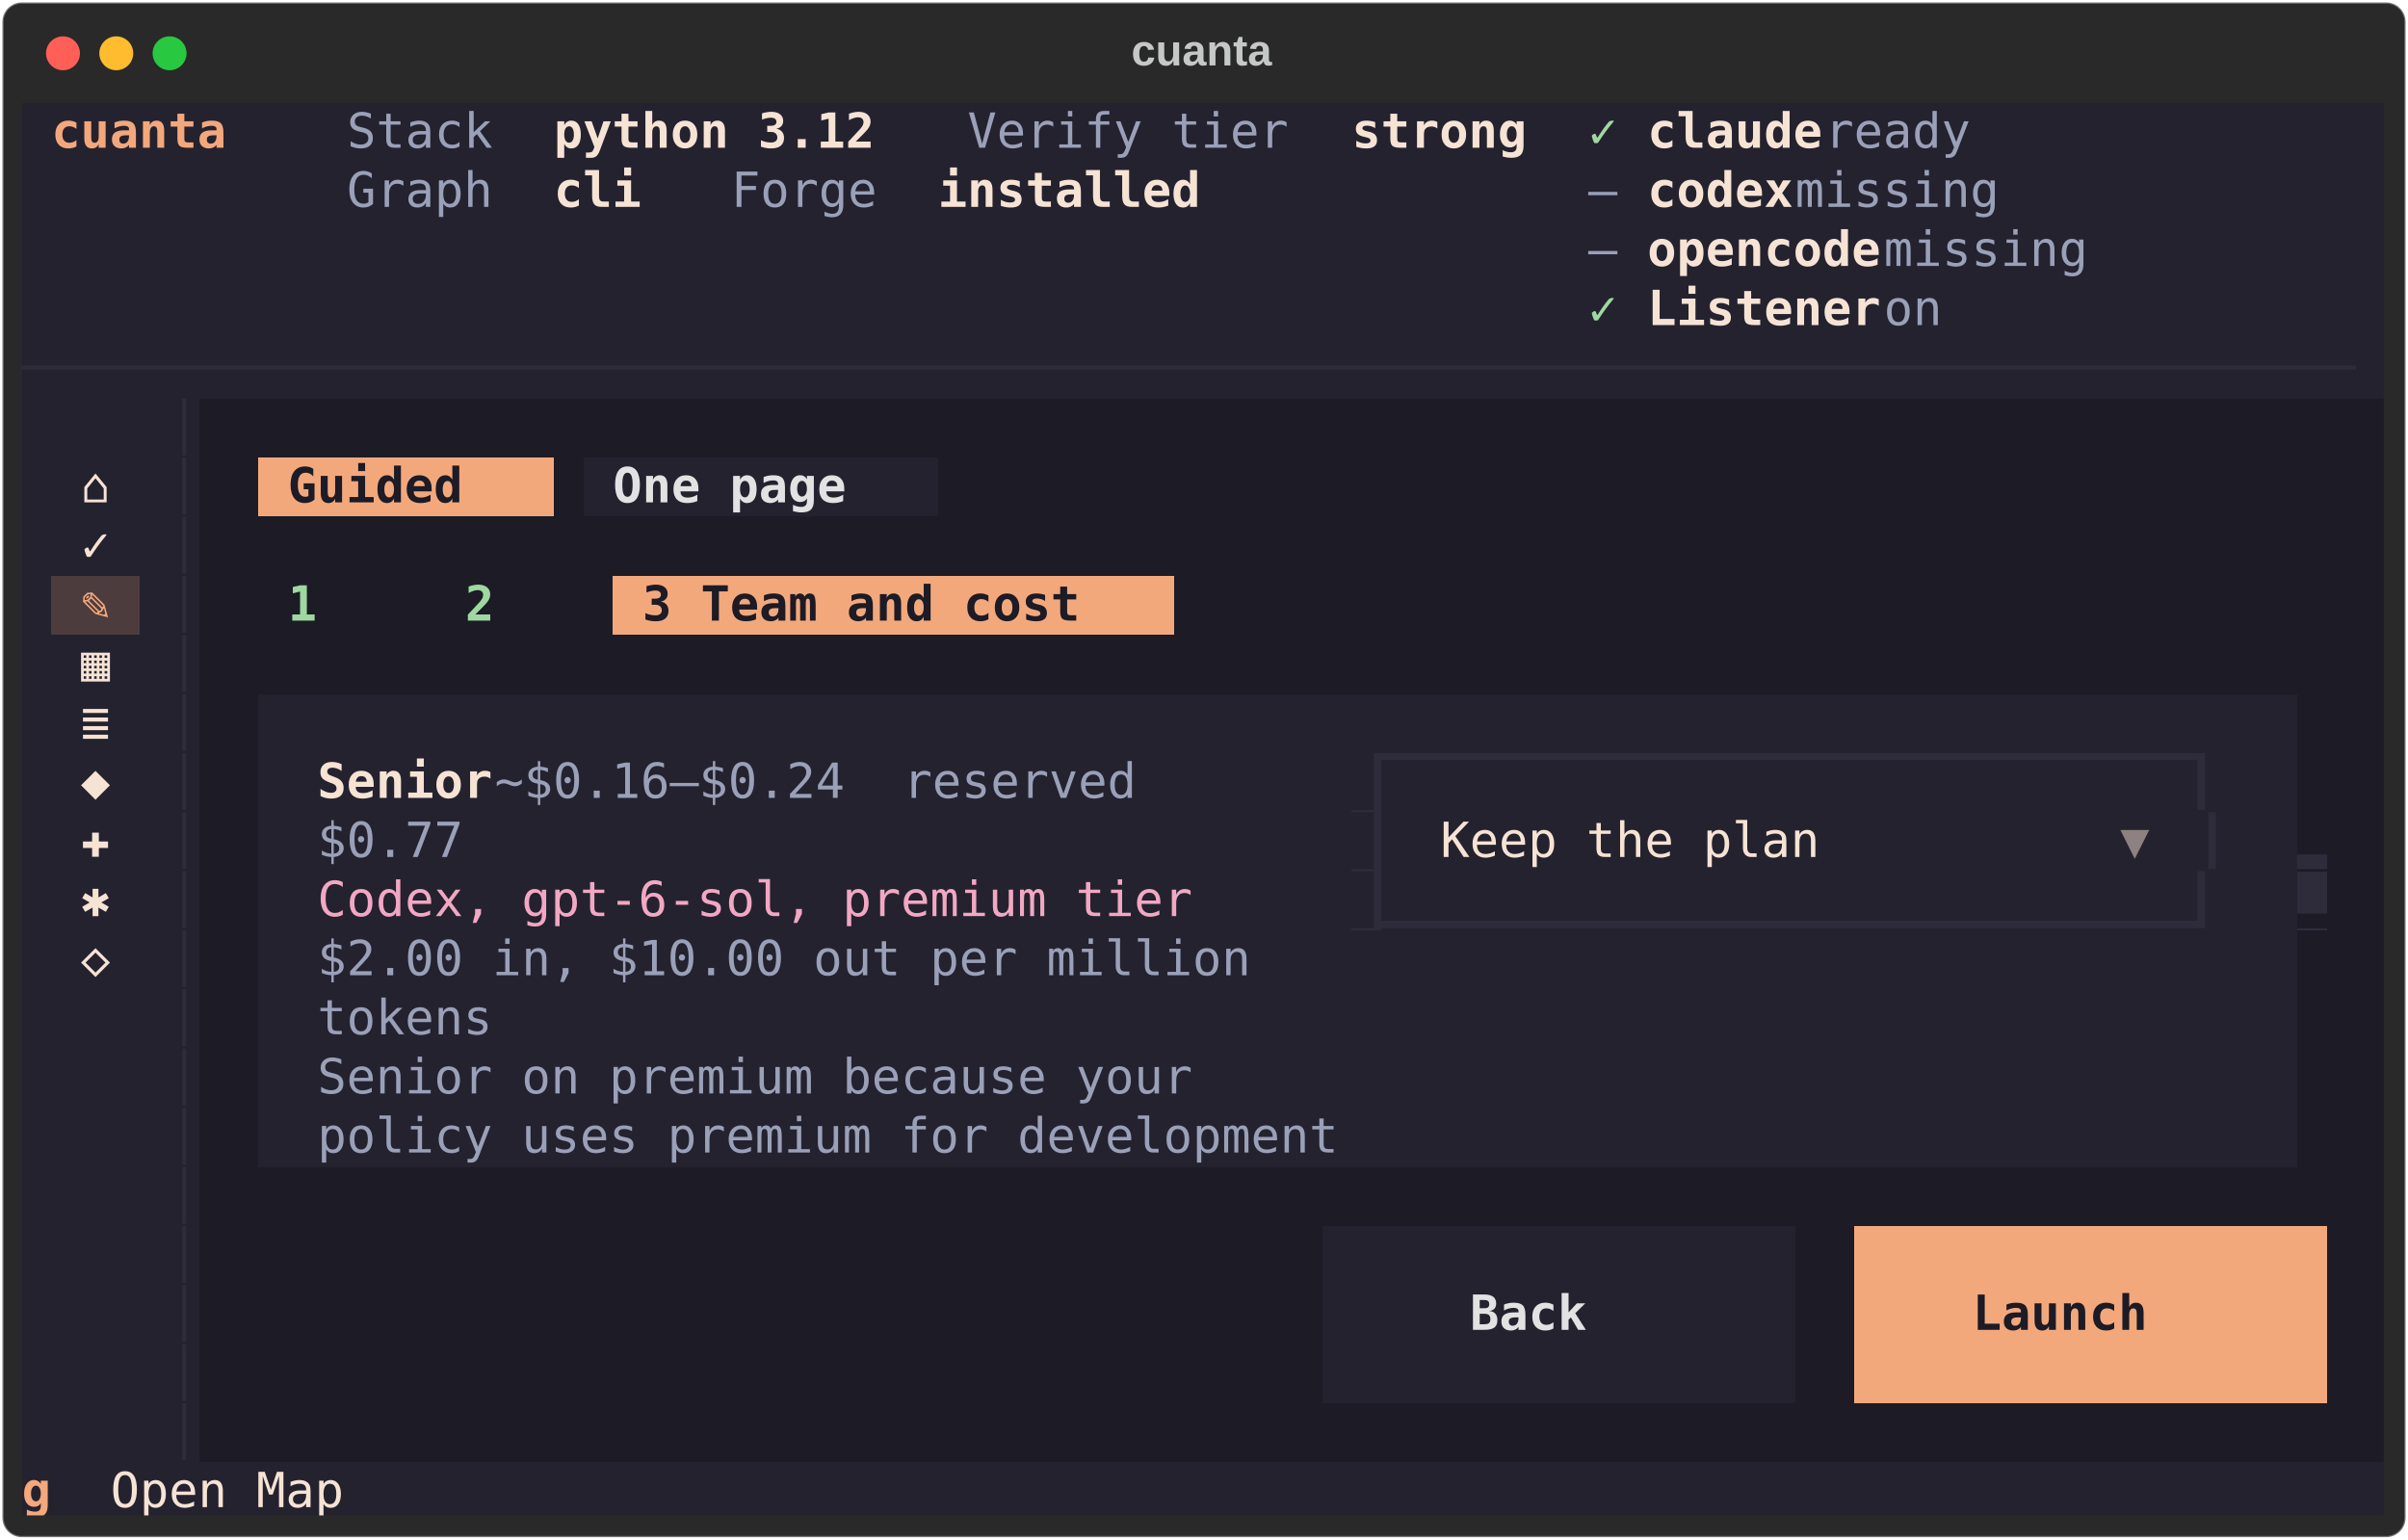
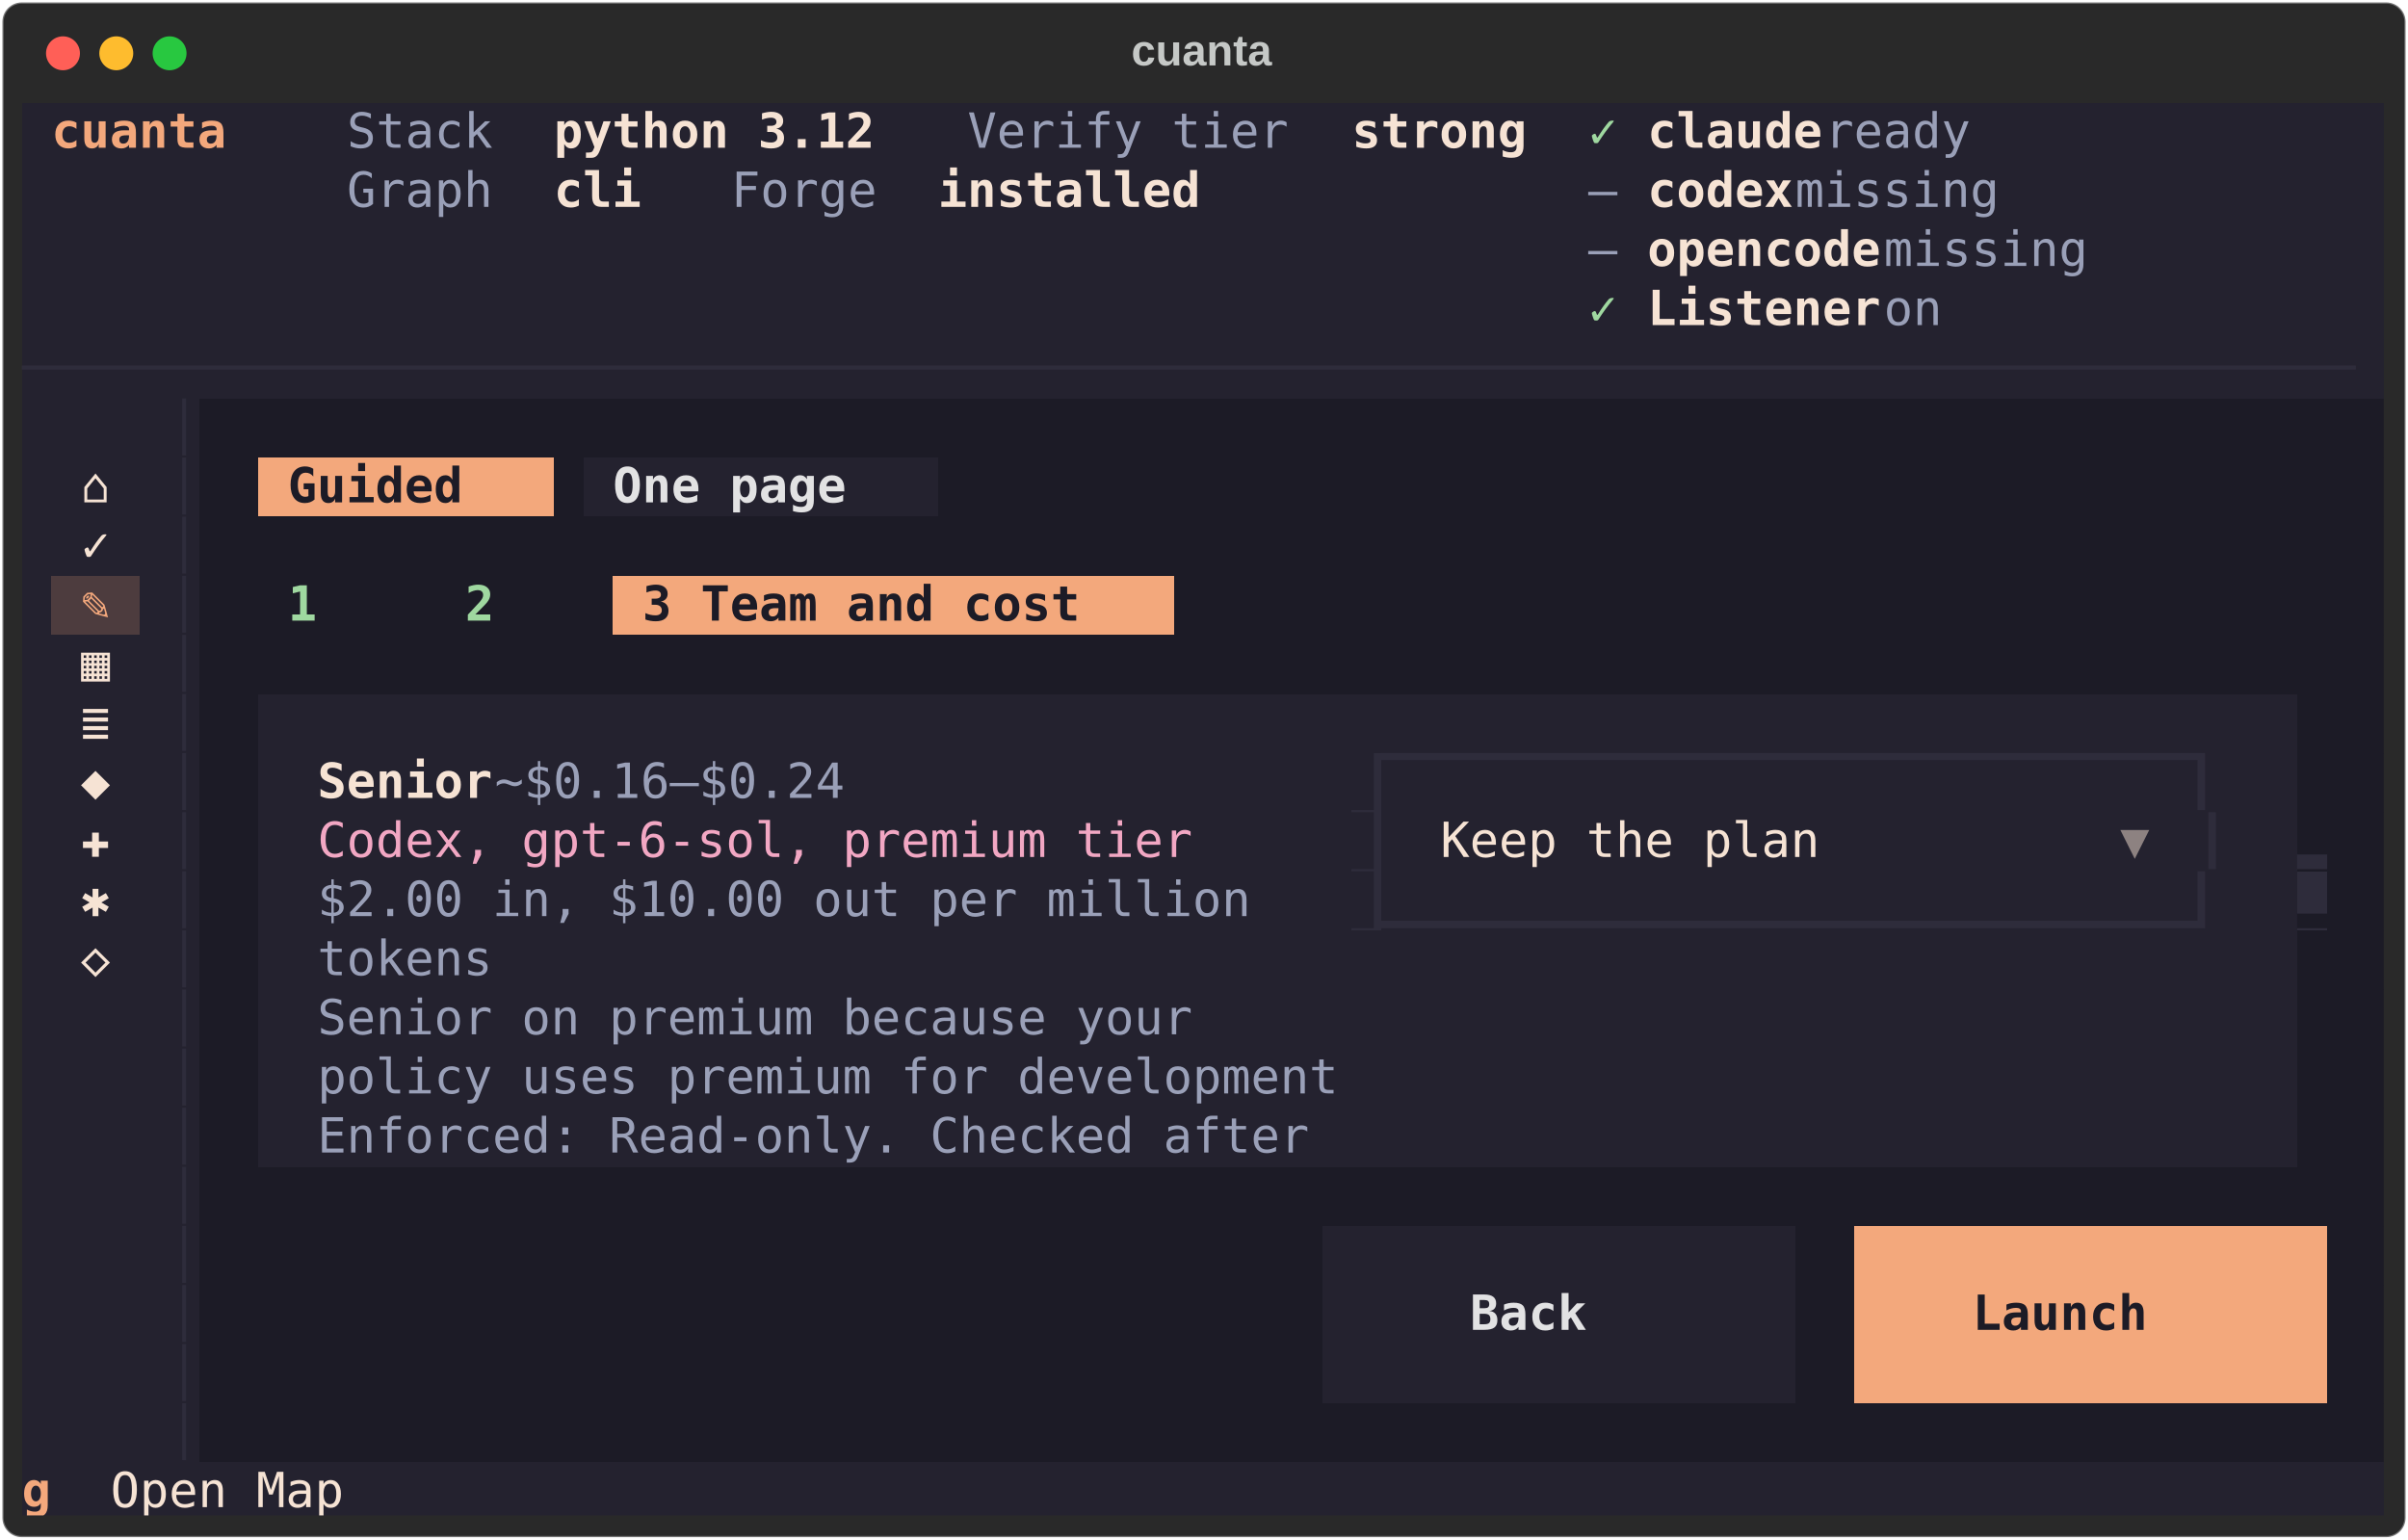
<svg xmlns="http://www.w3.org/2000/svg" class="rich-terminal" viewBox="0 0 994 635.6">
  <style>

    @font-face {
        font-family: "Fira Code";
        src: local("FiraCode-Regular"),
                url("https://cdnjs.cloudflare.com/ajax/libs/firacode/6.2.0/woff2/FiraCode-Regular.woff2") format("woff2"),
                url("https://cdnjs.cloudflare.com/ajax/libs/firacode/6.2.0/woff/FiraCode-Regular.woff") format("woff");
        font-style: normal;
        font-weight: 400;
    }
    @font-face {
        font-family: "Fira Code";
        src: local("FiraCode-Bold"),
                url("https://cdnjs.cloudflare.com/ajax/libs/firacode/6.2.0/woff2/FiraCode-Bold.woff2") format("woff2"),
                url("https://cdnjs.cloudflare.com/ajax/libs/firacode/6.2.0/woff/FiraCode-Bold.woff") format("woff");
        font-style: bold;
        font-weight: 700;
    }

    .terminal-matrix {
        font-family: Fira Code, monospace;
        font-size: 20px;
        line-height: 24.4px;
        font-variant-east-asian: full-width;
    }

    .terminal-title {
        font-size: 18px;
        font-weight: bold;
        font-family: arial;
    }

    .terminal-r1 { fill: #c5c8c6 }
.terminal-r2 { fill: #f3a87c;font-weight: bold }
.terminal-r3 { fill: #9aa0b8 }
.terminal-r4 { fill: #f6e3d4;font-weight: bold }
.terminal-r5 { fill: #f6e3d4 }
.terminal-r6 { fill: #9fd8a0 }
.terminal-r7 { fill: #2e2c3b }
.terminal-r8 { fill: #1c1b26;font-weight: bold }
.terminal-r9 { fill: #e2e2e3;font-weight: bold }
.terminal-r10 { fill: #9fd8a0;font-weight: bold }
.terminal-r11 { fill: #24222f }
- .terminal-r12 { fill: #8d8281 }
- .terminal-r13 { fill: #f2a7c3 }
+ .terminal-r12 { fill: #f2a7c3 }
+ .terminal-r13 { fill: #8d8281 }
.terminal-r14 { fill: #1c1b26 }
.terminal-r15 { fill: #ee8a94 }
.terminal-r16 { fill: #f4a87c;font-weight: bold }
    </style>
  <defs>
    <clipPath id="terminal-clip-terminal">
      <rect x="0" y="0" width="975.0" height="584.6" />
    </clipPath>
    <clipPath id="terminal-line-0">
      <rect x="0" y="1.5" width="976" height="24.65" />
    </clipPath>
    <clipPath id="terminal-line-1">
      <rect x="0" y="25.9" width="976" height="24.65" />
    </clipPath>
    <clipPath id="terminal-line-2">
      <rect x="0" y="50.3" width="976" height="24.65" />
    </clipPath>
    <clipPath id="terminal-line-3">
      <rect x="0" y="74.7" width="976" height="24.65" />
    </clipPath>
    <clipPath id="terminal-line-4">
      <rect x="0" y="99.1" width="976" height="24.65" />
    </clipPath>
    <clipPath id="terminal-line-5">
      <rect x="0" y="123.5" width="976" height="24.65" />
    </clipPath>
    <clipPath id="terminal-line-6">
      <rect x="0" y="147.9" width="976" height="24.65" />
    </clipPath>
    <clipPath id="terminal-line-7">
      <rect x="0" y="172.3" width="976" height="24.65" />
    </clipPath>
    <clipPath id="terminal-line-8">
      <rect x="0" y="196.7" width="976" height="24.65" />
    </clipPath>
    <clipPath id="terminal-line-9">
      <rect x="0" y="221.1" width="976" height="24.65" />
    </clipPath>
    <clipPath id="terminal-line-10">
      <rect x="0" y="245.5" width="976" height="24.65" />
    </clipPath>
    <clipPath id="terminal-line-11">
      <rect x="0" y="269.9" width="976" height="24.65" />
    </clipPath>
    <clipPath id="terminal-line-12">
      <rect x="0" y="294.3" width="976" height="24.65" />
    </clipPath>
    <clipPath id="terminal-line-13">
      <rect x="0" y="318.7" width="976" height="24.65" />
    </clipPath>
    <clipPath id="terminal-line-14">
      <rect x="0" y="343.1" width="976" height="24.65" />
    </clipPath>
    <clipPath id="terminal-line-15">
      <rect x="0" y="367.5" width="976" height="24.65" />
    </clipPath>
    <clipPath id="terminal-line-16">
      <rect x="0" y="391.9" width="976" height="24.65" />
    </clipPath>
    <clipPath id="terminal-line-17">
      <rect x="0" y="416.3" width="976" height="24.65" />
    </clipPath>
    <clipPath id="terminal-line-18">
      <rect x="0" y="440.7" width="976" height="24.65" />
    </clipPath>
    <clipPath id="terminal-line-19">
      <rect x="0" y="465.1" width="976" height="24.65" />
    </clipPath>
    <clipPath id="terminal-line-20">
      <rect x="0" y="489.5" width="976" height="24.65" />
    </clipPath>
    <clipPath id="terminal-line-21">
      <rect x="0" y="513.9" width="976" height="24.65" />
    </clipPath>
    <clipPath id="terminal-line-22">
      <rect x="0" y="538.3" width="976" height="24.65" />
    </clipPath>
  </defs>
  <rect fill="#292929" stroke="rgba(255,255,255,0.35)" stroke-width="1" x="1" y="1" width="992" height="633.6" rx="8" />
  <text class="terminal-title" fill="#c5c8c6" text-anchor="middle" x="496" y="27">cuanta</text>
  <g transform="translate(26,22)">
    <circle cx="0" cy="0" r="7" fill="#ff5f57" />
    <circle cx="22" cy="0" r="7" fill="#febc2e" />
    <circle cx="44" cy="0" r="7" fill="#28c840" />
  </g>
  <g transform="translate(9, 41)" clip-path="url(#terminal-clip-terminal)">
    <rect fill="#24222f" x="0" y="1.5" width="12.2" height="24.65" shape-rendering="crispEdges" />
    <rect fill="#24222f" x="12.2" y="1.5" width="73.2" height="24.65" shape-rendering="crispEdges" />
    <rect fill="#24222f" x="85.4" y="1.5" width="48.8" height="24.65" shape-rendering="crispEdges" />
    <rect fill="#24222f" x="134.2" y="1.5" width="85.4" height="24.65" shape-rendering="crispEdges" />
    <rect fill="#24222f" x="219.6" y="1.5" width="146.4" height="24.65" shape-rendering="crispEdges" />
    <rect fill="#24222f" x="366" y="1.5" width="24.4" height="24.65" shape-rendering="crispEdges" />
    <rect fill="#24222f" x="390.4" y="1.5" width="158.6" height="24.65" shape-rendering="crispEdges" />
    <rect fill="#24222f" x="549" y="1.5" width="85.4" height="24.65" shape-rendering="crispEdges" />
    <rect fill="#24222f" x="634.4" y="1.5" width="12.2" height="24.65" shape-rendering="crispEdges" />
    <rect fill="#24222f" x="646.6" y="1.5" width="24.4" height="24.65" shape-rendering="crispEdges" />
    <rect fill="#24222f" x="671" y="1.5" width="73.2" height="24.65" shape-rendering="crispEdges" />
    <rect fill="#24222f" x="744.2" y="1.5" width="85.4" height="24.65" shape-rendering="crispEdges" />
    <rect fill="#24222f" x="829.6" y="1.5" width="146.4" height="24.65" shape-rendering="crispEdges" />
    <rect fill="#24222f" x="0" y="25.9" width="134.2" height="24.65" shape-rendering="crispEdges" />
    <rect fill="#24222f" x="134.2" y="25.9" width="85.4" height="24.65" shape-rendering="crispEdges" />
    <rect fill="#24222f" x="219.6" y="25.9" width="48.8" height="24.65" shape-rendering="crispEdges" />
    <rect fill="#24222f" x="268.4" y="25.9" width="24.4" height="24.65" shape-rendering="crispEdges" />
    <rect fill="#24222f" x="292.8" y="25.9" width="85.4" height="24.65" shape-rendering="crispEdges" />
    <rect fill="#24222f" x="378.2" y="25.9" width="122" height="24.65" shape-rendering="crispEdges" />
    <rect fill="#24222f" x="500.2" y="25.9" width="146.4" height="24.65" shape-rendering="crispEdges" />
    <rect fill="#24222f" x="646.6" y="25.9" width="24.4" height="24.65" shape-rendering="crispEdges" />
    <rect fill="#24222f" x="671" y="25.9" width="61" height="24.65" shape-rendering="crispEdges" />
    <rect fill="#24222f" x="732" y="25.9" width="109.8" height="24.65" shape-rendering="crispEdges" />
    <rect fill="#24222f" x="841.8" y="25.9" width="134.2" height="24.65" shape-rendering="crispEdges" />
    <rect fill="#24222f" x="0" y="50.3" width="134.2" height="24.65" shape-rendering="crispEdges" />
    <rect fill="#24222f" x="134.2" y="50.3" width="512.4" height="24.65" shape-rendering="crispEdges" />
    <rect fill="#24222f" x="646.6" y="50.3" width="24.4" height="24.65" shape-rendering="crispEdges" />
    <rect fill="#24222f" x="671" y="50.3" width="97.6" height="24.65" shape-rendering="crispEdges" />
    <rect fill="#24222f" x="768.6" y="50.3" width="109.8" height="24.65" shape-rendering="crispEdges" />
    <rect fill="#24222f" x="878.4" y="50.3" width="97.6" height="24.65" shape-rendering="crispEdges" />
    <rect fill="#24222f" x="0" y="74.7" width="134.2" height="24.65" shape-rendering="crispEdges" />
    <rect fill="#24222f" x="134.2" y="74.7" width="512.4" height="24.65" shape-rendering="crispEdges" />
    <rect fill="#24222f" x="646.6" y="74.7" width="24.4" height="24.65" shape-rendering="crispEdges" />
    <rect fill="#24222f" x="671" y="74.7" width="97.6" height="24.65" shape-rendering="crispEdges" />
    <rect fill="#24222f" x="768.6" y="74.7" width="48.8" height="24.65" shape-rendering="crispEdges" />
    <rect fill="#24222f" x="817.4" y="74.7" width="158.6" height="24.65" shape-rendering="crispEdges" />
    <rect fill="#24222f" x="0" y="99.1" width="976" height="24.65" shape-rendering="crispEdges" />
    <rect fill="#24222f" x="0" y="123.5" width="61" height="24.65" shape-rendering="crispEdges" />
    <rect fill="#24222f" x="61" y="123.5" width="12.2" height="24.65" shape-rendering="crispEdges" />
    <rect fill="#1c1b26" x="73.2" y="123.5" width="902.8" height="24.65" shape-rendering="crispEdges" />
    <rect fill="#24222f" x="0" y="147.9" width="24.4" height="24.65" shape-rendering="crispEdges" />
    <rect fill="#24222f" x="24.4" y="147.9" width="12.2" height="24.65" shape-rendering="crispEdges" />
    <rect fill="#24222f" x="36.6" y="147.9" width="24.4" height="24.65" shape-rendering="crispEdges" />
    <rect fill="#24222f" x="61" y="147.9" width="12.2" height="24.65" shape-rendering="crispEdges" />
    <rect fill="#1c1b26" x="73.2" y="147.9" width="24.4" height="24.65" shape-rendering="crispEdges" />
    <rect fill="#f3a87c" x="97.6" y="147.9" width="12.2" height="24.65" shape-rendering="crispEdges" />
    <rect fill="#f3a87c" x="109.8" y="147.9" width="97.6" height="24.65" shape-rendering="crispEdges" />
    <rect fill="#f3a87c" x="207.4" y="147.9" width="12.2" height="24.65" shape-rendering="crispEdges" />
    <rect fill="#1c1b26" x="219.6" y="147.9" width="12.2" height="24.65" shape-rendering="crispEdges" />
    <rect fill="#24222f" x="231.8" y="147.9" width="12.2" height="24.65" shape-rendering="crispEdges" />
    <rect fill="#24222f" x="244" y="147.9" width="122" height="24.65" shape-rendering="crispEdges" />
    <rect fill="#24222f" x="366" y="147.9" width="12.2" height="24.65" shape-rendering="crispEdges" />
    <rect fill="#1c1b26" x="378.2" y="147.9" width="597.8" height="24.65" shape-rendering="crispEdges" />
    <rect fill="#24222f" x="0" y="172.3" width="24.4" height="24.65" shape-rendering="crispEdges" />
    <rect fill="#24222f" x="24.4" y="172.3" width="12.2" height="24.65" shape-rendering="crispEdges" />
    <rect fill="#24222f" x="36.6" y="172.3" width="24.4" height="24.65" shape-rendering="crispEdges" />
    <rect fill="#24222f" x="61" y="172.3" width="12.2" height="24.65" shape-rendering="crispEdges" />
    <rect fill="#1c1b26" x="73.2" y="172.3" width="902.8" height="24.65" shape-rendering="crispEdges" />
    <rect fill="#24222f" x="0" y="196.7" width="12.2" height="24.65" shape-rendering="crispEdges" />
    <rect fill="#4d3c3e" x="12.2" y="196.7" width="12.2" height="24.65" shape-rendering="crispEdges" />
    <rect fill="#4d3c3e" x="24.4" y="196.7" width="12.2" height="24.65" shape-rendering="crispEdges" />
    <rect fill="#4d3c3e" x="36.6" y="196.7" width="12.2" height="24.65" shape-rendering="crispEdges" />
    <rect fill="#24222f" x="48.8" y="196.7" width="12.2" height="24.65" shape-rendering="crispEdges" />
    <rect fill="#24222f" x="61" y="196.7" width="12.2" height="24.65" shape-rendering="crispEdges" />
    <rect fill="#1c1b26" x="73.2" y="196.7" width="36.6" height="24.65" shape-rendering="crispEdges" />
    <rect fill="#1c1b26" x="109.8" y="196.7" width="36.6" height="24.65" shape-rendering="crispEdges" />
    <rect fill="#1c1b26" x="146.4" y="196.7" width="36.6" height="24.65" shape-rendering="crispEdges" />
    <rect fill="#1c1b26" x="183" y="196.7" width="36.6" height="24.65" shape-rendering="crispEdges" />
    <rect fill="#1c1b26" x="219.6" y="196.7" width="24.4" height="24.65" shape-rendering="crispEdges" />
    <rect fill="#f3a87c" x="244" y="196.7" width="12.2" height="24.65" shape-rendering="crispEdges" />
    <rect fill="#f3a87c" x="256.2" y="196.7" width="207.4" height="24.65" shape-rendering="crispEdges" />
    <rect fill="#f3a87c" x="463.6" y="196.7" width="12.2" height="24.65" shape-rendering="crispEdges" />
    <rect fill="#1c1b26" x="475.8" y="196.7" width="500.2" height="24.65" shape-rendering="crispEdges" />
    <rect fill="#24222f" x="0" y="221.1" width="24.4" height="24.65" shape-rendering="crispEdges" />
    <rect fill="#24222f" x="24.4" y="221.1" width="12.2" height="24.65" shape-rendering="crispEdges" />
    <rect fill="#24222f" x="36.6" y="221.1" width="24.4" height="24.65" shape-rendering="crispEdges" />
    <rect fill="#24222f" x="61" y="221.1" width="12.2" height="24.65" shape-rendering="crispEdges" />
    <rect fill="#1c1b26" x="73.2" y="221.1" width="902.8" height="24.65" shape-rendering="crispEdges" />
    <rect fill="#24222f" x="0" y="245.5" width="24.4" height="24.65" shape-rendering="crispEdges" />
    <rect fill="#24222f" x="24.4" y="245.5" width="12.2" height="24.65" shape-rendering="crispEdges" />
    <rect fill="#24222f" x="36.6" y="245.5" width="24.4" height="24.65" shape-rendering="crispEdges" />
    <rect fill="#24222f" x="61" y="245.5" width="12.2" height="24.65" shape-rendering="crispEdges" />
    <rect fill="#1c1b26" x="73.2" y="245.5" width="24.4" height="24.65" shape-rendering="crispEdges" />
    <rect fill="#24222f" x="97.6" y="245.5" width="841.8" height="24.65" shape-rendering="crispEdges" />
    <rect fill="#1c1b26" x="939.4" y="245.5" width="12.2" height="24.65" shape-rendering="crispEdges" />
    <rect fill="#1c1b26" x="951.6" y="245.5" width="24.4" height="24.65" shape-rendering="crispEdges" />
    <rect fill="#24222f" x="0" y="269.9" width="24.4" height="24.65" shape-rendering="crispEdges" />
    <rect fill="#24222f" x="24.4" y="269.9" width="12.2" height="24.65" shape-rendering="crispEdges" />
    <rect fill="#24222f" x="36.6" y="269.9" width="24.4" height="24.65" shape-rendering="crispEdges" />
    <rect fill="#24222f" x="61" y="269.9" width="12.2" height="24.65" shape-rendering="crispEdges" />
    <rect fill="#1c1b26" x="73.2" y="269.9" width="24.4" height="24.65" shape-rendering="crispEdges" />
    <rect fill="#24222f" x="97.6" y="269.9" width="24.4" height="24.65" shape-rendering="crispEdges" />
    <rect fill="#24222f" x="122" y="269.9" width="73.2" height="24.65" shape-rendering="crispEdges" />
-     <rect fill="#24222f" x="195.2" y="269.9" width="292.8" height="24.65" shape-rendering="crispEdges" />
-     <rect fill="#24222f" x="488" y="269.9" width="61" height="24.65" shape-rendering="crispEdges" />
+     <rect fill="#24222f" x="195.2" y="269.9" width="170.8" height="24.65" shape-rendering="crispEdges" />
+     <rect fill="#24222f" x="366" y="269.9" width="183" height="24.65" shape-rendering="crispEdges" />
    <rect fill="#2e2c3b" x="549" y="269.9" width="12.2" height="24.65" shape-rendering="crispEdges" />
    <rect fill="#24222f" x="561.2" y="269.9" width="353.8" height="24.65" shape-rendering="crispEdges" />
    <rect fill="#24222f" x="915" y="269.9" width="24.4" height="24.65" shape-rendering="crispEdges" />
    <rect fill="#1c1b26" x="939.4" y="269.9" width="12.2" height="24.65" shape-rendering="crispEdges" />
    <rect fill="#1c1b26" x="951.6" y="269.9" width="24.4" height="24.65" shape-rendering="crispEdges" />
    <rect fill="#24222f" x="0" y="294.3" width="24.4" height="24.65" shape-rendering="crispEdges" />
    <rect fill="#24222f" x="24.4" y="294.3" width="12.2" height="24.65" shape-rendering="crispEdges" />
    <rect fill="#24222f" x="36.6" y="294.3" width="24.4" height="24.65" shape-rendering="crispEdges" />
    <rect fill="#24222f" x="61" y="294.3" width="12.2" height="24.65" shape-rendering="crispEdges" />
    <rect fill="#1c1b26" x="73.2" y="294.3" width="24.4" height="24.65" shape-rendering="crispEdges" />
    <rect fill="#24222f" x="97.6" y="294.3" width="24.4" height="24.65" shape-rendering="crispEdges" />
-     <rect fill="#24222f" x="122" y="294.3" width="61" height="24.65" shape-rendering="crispEdges" />
-     <rect fill="#24222f" x="183" y="294.3" width="366" height="24.65" shape-rendering="crispEdges" />
+     <rect fill="#24222f" x="122" y="294.3" width="366" height="24.65" shape-rendering="crispEdges" />
+     <rect fill="#24222f" x="488" y="294.3" width="61" height="24.65" shape-rendering="crispEdges" />
    <rect fill="#2e2c3b" x="549" y="294.3" width="12.2" height="24.65" shape-rendering="crispEdges" />
    <rect fill="#24222f" x="561.2" y="294.3" width="24.4" height="24.65" shape-rendering="crispEdges" />
    <rect fill="#24222f" x="585.6" y="294.3" width="158.6" height="24.65" shape-rendering="crispEdges" />
    <rect fill="#24222f" x="744.2" y="294.3" width="122" height="24.65" shape-rendering="crispEdges" />
    <rect fill="#24222f" x="866.2" y="294.3" width="12.2" height="24.65" shape-rendering="crispEdges" />
    <rect fill="#24222f" x="878.4" y="294.3" width="24.4" height="24.65" shape-rendering="crispEdges" />
    <rect fill="#24222f" x="902.8" y="294.3" width="12.2" height="24.65" shape-rendering="crispEdges" />
    <rect fill="#24222f" x="915" y="294.3" width="24.4" height="24.65" shape-rendering="crispEdges" />
    <rect fill="#1c1b26" x="939.4" y="294.3" width="12.2" height="24.65" shape-rendering="crispEdges" />
    <rect fill="#1c1b26" x="951.6" y="294.3" width="24.4" height="24.65" shape-rendering="crispEdges" />
    <rect fill="#24222f" x="0" y="318.7" width="24.4" height="24.65" shape-rendering="crispEdges" />
    <rect fill="#24222f" x="24.4" y="318.7" width="12.2" height="24.65" shape-rendering="crispEdges" />
    <rect fill="#24222f" x="36.6" y="318.7" width="24.4" height="24.65" shape-rendering="crispEdges" />
    <rect fill="#24222f" x="61" y="318.7" width="12.2" height="24.65" shape-rendering="crispEdges" />
    <rect fill="#1c1b26" x="73.2" y="318.7" width="24.4" height="24.65" shape-rendering="crispEdges" />
    <rect fill="#24222f" x="97.6" y="318.7" width="24.4" height="24.65" shape-rendering="crispEdges" />
-     <rect fill="#24222f" x="122" y="318.7" width="366" height="24.65" shape-rendering="crispEdges" />
-     <rect fill="#24222f" x="488" y="318.7" width="61" height="24.65" shape-rendering="crispEdges" />
+     <rect fill="#24222f" x="122" y="318.7" width="390.4" height="24.65" shape-rendering="crispEdges" />
+     <rect fill="#24222f" x="512.4" y="318.7" width="36.6" height="24.65" shape-rendering="crispEdges" />
    <rect fill="#2e2c3b" x="549" y="318.7" width="12.2" height="24.65" shape-rendering="crispEdges" />
    <rect fill="#24222f" x="561.2" y="318.7" width="353.8" height="24.65" shape-rendering="crispEdges" />
    <rect fill="#24222f" x="915" y="318.7" width="24.4" height="24.65" shape-rendering="crispEdges" />
    <rect fill="#2e2c3b" x="939.4" y="318.7" width="12.2" height="24.65" shape-rendering="crispEdges" />
    <rect fill="#1c1b26" x="951.6" y="318.7" width="24.4" height="24.65" shape-rendering="crispEdges" />
    <rect fill="#24222f" x="0" y="343.1" width="24.4" height="24.65" shape-rendering="crispEdges" />
    <rect fill="#24222f" x="24.4" y="343.1" width="12.2" height="24.65" shape-rendering="crispEdges" />
    <rect fill="#24222f" x="36.6" y="343.1" width="24.4" height="24.65" shape-rendering="crispEdges" />
    <rect fill="#24222f" x="61" y="343.1" width="12.2" height="24.65" shape-rendering="crispEdges" />
    <rect fill="#1c1b26" x="73.2" y="343.1" width="24.4" height="24.65" shape-rendering="crispEdges" />
    <rect fill="#24222f" x="97.6" y="343.1" width="24.4" height="24.65" shape-rendering="crispEdges" />
-     <rect fill="#24222f" x="122" y="343.1" width="390.4" height="24.65" shape-rendering="crispEdges" />
-     <rect fill="#24222f" x="512.4" y="343.1" width="427" height="24.65" shape-rendering="crispEdges" />
+     <rect fill="#24222f" x="122" y="343.1" width="73.2" height="24.65" shape-rendering="crispEdges" />
+     <rect fill="#24222f" x="195.2" y="343.1" width="744.2" height="24.65" shape-rendering="crispEdges" />
    <rect fill="#1c1b26" x="939.4" y="343.1" width="12.2" height="24.65" shape-rendering="crispEdges" />
    <rect fill="#1c1b26" x="951.6" y="343.1" width="24.4" height="24.65" shape-rendering="crispEdges" />
    <rect fill="#24222f" x="0" y="367.5" width="61" height="24.65" shape-rendering="crispEdges" />
    <rect fill="#24222f" x="61" y="367.5" width="12.2" height="24.65" shape-rendering="crispEdges" />
    <rect fill="#1c1b26" x="73.2" y="367.5" width="24.4" height="24.65" shape-rendering="crispEdges" />
    <rect fill="#24222f" x="97.6" y="367.5" width="24.4" height="24.65" shape-rendering="crispEdges" />
-     <rect fill="#24222f" x="122" y="367.5" width="73.2" height="24.65" shape-rendering="crispEdges" />
-     <rect fill="#24222f" x="195.2" y="367.5" width="744.2" height="24.65" shape-rendering="crispEdges" />
+     <rect fill="#24222f" x="122" y="367.5" width="366" height="24.65" shape-rendering="crispEdges" />
+     <rect fill="#24222f" x="488" y="367.5" width="451.4" height="24.65" shape-rendering="crispEdges" />
    <rect fill="#1c1b26" x="939.4" y="367.5" width="12.2" height="24.65" shape-rendering="crispEdges" />
    <rect fill="#1c1b26" x="951.6" y="367.5" width="24.4" height="24.65" shape-rendering="crispEdges" />
    <rect fill="#24222f" x="0" y="391.9" width="61" height="24.65" shape-rendering="crispEdges" />
    <rect fill="#24222f" x="61" y="391.9" width="12.2" height="24.65" shape-rendering="crispEdges" />
    <rect fill="#1c1b26" x="73.2" y="391.9" width="24.4" height="24.65" shape-rendering="crispEdges" />
    <rect fill="#24222f" x="97.6" y="391.9" width="24.4" height="24.65" shape-rendering="crispEdges" />
-     <rect fill="#24222f" x="122" y="391.9" width="366" height="24.65" shape-rendering="crispEdges" />
-     <rect fill="#24222f" x="488" y="391.9" width="451.4" height="24.65" shape-rendering="crispEdges" />
+     <rect fill="#24222f" x="122" y="391.9" width="427" height="24.65" shape-rendering="crispEdges" />
+     <rect fill="#24222f" x="549" y="391.9" width="390.4" height="24.65" shape-rendering="crispEdges" />
    <rect fill="#1c1b26" x="939.4" y="391.9" width="12.2" height="24.65" shape-rendering="crispEdges" />
    <rect fill="#1c1b26" x="951.6" y="391.9" width="24.4" height="24.65" shape-rendering="crispEdges" />
    <rect fill="#24222f" x="0" y="416.3" width="61" height="24.65" shape-rendering="crispEdges" />
    <rect fill="#24222f" x="61" y="416.3" width="12.2" height="24.65" shape-rendering="crispEdges" />
    <rect fill="#1c1b26" x="73.2" y="416.3" width="24.4" height="24.65" shape-rendering="crispEdges" />
    <rect fill="#24222f" x="97.6" y="416.3" width="24.4" height="24.65" shape-rendering="crispEdges" />
-     <rect fill="#24222f" x="122" y="416.3" width="427" height="24.65" shape-rendering="crispEdges" />
-     <rect fill="#24222f" x="549" y="416.3" width="390.4" height="24.65" shape-rendering="crispEdges" />
+     <rect fill="#24222f" x="122" y="416.3" width="414.8" height="24.65" shape-rendering="crispEdges" />
+     <rect fill="#24222f" x="536.8" y="416.3" width="402.6" height="24.65" shape-rendering="crispEdges" />
    <rect fill="#1c1b26" x="939.4" y="416.3" width="12.2" height="24.65" shape-rendering="crispEdges" />
    <rect fill="#1c1b26" x="951.6" y="416.3" width="24.4" height="24.65" shape-rendering="crispEdges" />
    <rect fill="#24222f" x="0" y="440.7" width="61" height="24.65" shape-rendering="crispEdges" />
    <rect fill="#24222f" x="61" y="440.7" width="12.2" height="24.65" shape-rendering="crispEdges" />
    <rect fill="#1c1b26" x="73.2" y="440.7" width="24.4" height="24.65" shape-rendering="crispEdges" />
    <rect fill="#1c1b26" x="97.6" y="440.7" width="0" height="24.65" shape-rendering="crispEdges" />
    <rect fill="#1c1b26" x="97.6" y="440.7" width="878.4" height="24.65" shape-rendering="crispEdges" />
    <rect fill="#24222f" x="0" y="465.1" width="61" height="24.65" shape-rendering="crispEdges" />
    <rect fill="#24222f" x="61" y="465.1" width="12.2" height="24.65" shape-rendering="crispEdges" />
    <rect fill="#1c1b26" x="73.2" y="465.1" width="463.6" height="24.65" shape-rendering="crispEdges" />
    <rect fill="#24222f" x="536.8" y="465.1" width="195.2" height="24.65" shape-rendering="crispEdges" />
    <rect fill="#1c1b26" x="732" y="465.1" width="24.4" height="24.65" shape-rendering="crispEdges" />
    <rect fill="#f3a87c" x="756.4" y="465.1" width="195.2" height="24.65" shape-rendering="crispEdges" />
    <rect fill="#1c1b26" x="951.6" y="465.1" width="24.4" height="24.65" shape-rendering="crispEdges" />
    <rect fill="#24222f" x="0" y="489.5" width="61" height="24.65" shape-rendering="crispEdges" />
    <rect fill="#24222f" x="61" y="489.5" width="12.2" height="24.65" shape-rendering="crispEdges" />
    <rect fill="#1c1b26" x="73.2" y="489.5" width="463.6" height="24.65" shape-rendering="crispEdges" />
    <rect fill="#24222f" x="536.8" y="489.5" width="61" height="24.65" shape-rendering="crispEdges" />
    <rect fill="#24222f" x="597.8" y="489.5" width="73.2" height="24.65" shape-rendering="crispEdges" />
    <rect fill="#24222f" x="671" y="489.5" width="61" height="24.65" shape-rendering="crispEdges" />
    <rect fill="#1c1b26" x="732" y="489.5" width="24.4" height="24.65" shape-rendering="crispEdges" />
    <rect fill="#f3a87c" x="756.4" y="489.5" width="48.8" height="24.65" shape-rendering="crispEdges" />
    <rect fill="#f3a87c" x="805.2" y="489.5" width="97.6" height="24.65" shape-rendering="crispEdges" />
    <rect fill="#f3a87c" x="902.8" y="489.5" width="48.8" height="24.65" shape-rendering="crispEdges" />
    <rect fill="#1c1b26" x="951.6" y="489.5" width="24.4" height="24.65" shape-rendering="crispEdges" />
    <rect fill="#24222f" x="0" y="513.9" width="61" height="24.65" shape-rendering="crispEdges" />
    <rect fill="#24222f" x="61" y="513.9" width="12.2" height="24.65" shape-rendering="crispEdges" />
    <rect fill="#1c1b26" x="73.2" y="513.9" width="463.6" height="24.65" shape-rendering="crispEdges" />
    <rect fill="#24222f" x="536.8" y="513.9" width="195.2" height="24.65" shape-rendering="crispEdges" />
    <rect fill="#1c1b26" x="732" y="513.9" width="24.4" height="24.65" shape-rendering="crispEdges" />
    <rect fill="#f3a87c" x="756.4" y="513.9" width="195.2" height="24.65" shape-rendering="crispEdges" />
    <rect fill="#1c1b26" x="951.6" y="513.9" width="24.4" height="24.65" shape-rendering="crispEdges" />
    <rect fill="#24222f" x="0" y="538.3" width="61" height="24.65" shape-rendering="crispEdges" />
    <rect fill="#24222f" x="61" y="538.3" width="12.2" height="24.65" shape-rendering="crispEdges" />
    <rect fill="#1c1b26" x="73.2" y="538.3" width="902.8" height="24.65" shape-rendering="crispEdges" />
    <rect fill="#24222f" x="0" y="562.7" width="36.6" height="24.65" shape-rendering="crispEdges" />
    <rect fill="#24222f" x="36.6" y="562.7" width="109.8" height="24.65" shape-rendering="crispEdges" />
    <rect fill="#24222f" x="146.4" y="562.7" width="829.6" height="24.65" shape-rendering="crispEdges" />
    <g class="terminal-matrix">
      <text class="terminal-r2" x="12.2" y="20" textLength="73.2" clip-path="url(#terminal-line-0)">cuanta</text>
      <text class="terminal-r3" x="134.2" y="20" textLength="85.4" clip-path="url(#terminal-line-0)"> Stack </text>
      <text class="terminal-r4" x="219.6" y="20" textLength="146.4" clip-path="url(#terminal-line-0)">python 3.12 </text>
      <text class="terminal-r3" x="390.4" y="20" textLength="158.6" clip-path="url(#terminal-line-0)"> Verify tier </text>
      <text class="terminal-r4" x="549" y="20" textLength="85.4" clip-path="url(#terminal-line-0)">strong </text>
      <text class="terminal-r6" x="646.6" y="20" textLength="24.4" clip-path="url(#terminal-line-0)">✓ </text>
      <text class="terminal-r4" x="671" y="20" textLength="73.2" clip-path="url(#terminal-line-0)">claude</text>
      <text class="terminal-r3" x="744.2" y="20" textLength="85.4" clip-path="url(#terminal-line-0)">  ready</text>
      <text class="terminal-r1" x="976" y="20" textLength="12.2" clip-path="url(#terminal-line-0)">
</text>
      <text class="terminal-r3" x="134.2" y="44.4" textLength="85.4" clip-path="url(#terminal-line-1)"> Graph </text>
      <text class="terminal-r4" x="219.6" y="44.4" textLength="48.8" clip-path="url(#terminal-line-1)">cli </text>
      <text class="terminal-r3" x="292.8" y="44.4" textLength="85.4" clip-path="url(#terminal-line-1)"> Forge </text>
      <text class="terminal-r4" x="378.2" y="44.4" textLength="122" clip-path="url(#terminal-line-1)">installed </text>
      <text class="terminal-r3" x="646.6" y="44.4" textLength="24.4" clip-path="url(#terminal-line-1)">– </text>
      <text class="terminal-r4" x="671" y="44.4" textLength="61" clip-path="url(#terminal-line-1)">codex</text>
      <text class="terminal-r3" x="732" y="44.4" textLength="109.8" clip-path="url(#terminal-line-1)">  missing</text>
      <text class="terminal-r1" x="976" y="44.4" textLength="12.2" clip-path="url(#terminal-line-1)">
</text>
      <text class="terminal-r3" x="646.6" y="68.8" textLength="24.4" clip-path="url(#terminal-line-2)">– </text>
      <text class="terminal-r4" x="671" y="68.8" textLength="97.6" clip-path="url(#terminal-line-2)">opencode</text>
      <text class="terminal-r3" x="768.6" y="68.8" textLength="109.8" clip-path="url(#terminal-line-2)">  missing</text>
      <text class="terminal-r1" x="976" y="68.8" textLength="12.2" clip-path="url(#terminal-line-2)">
</text>
      <text class="terminal-r6" x="646.6" y="93.2" textLength="24.4" clip-path="url(#terminal-line-3)">✓ </text>
      <text class="terminal-r4" x="671" y="93.2" textLength="97.6" clip-path="url(#terminal-line-3)">Listener</text>
      <text class="terminal-r3" x="768.6" y="93.2" textLength="48.8" clip-path="url(#terminal-line-3)">  on</text>
      <text class="terminal-r1" x="976" y="93.2" textLength="12.2" clip-path="url(#terminal-line-3)">
</text>
      <text class="terminal-r7" x="0" y="117.6" textLength="976" clip-path="url(#terminal-line-4)">────────────────────────────────────────────────────────────────────────────────</text>
      <text class="terminal-r1" x="976" y="117.6" textLength="12.2" clip-path="url(#terminal-line-4)">
</text>
      <text class="terminal-r7" x="61" y="142" textLength="12.2" clip-path="url(#terminal-line-5)">│</text>
      <text class="terminal-r1" x="976" y="142" textLength="12.2" clip-path="url(#terminal-line-5)">
</text>
      <text class="terminal-r5" x="24.4" y="166.4" textLength="12.2" clip-path="url(#terminal-line-6)">⌂</text>
      <text class="terminal-r7" x="61" y="166.4" textLength="12.2" clip-path="url(#terminal-line-6)">│</text>
      <text class="terminal-r8" x="109.8" y="166.4" textLength="97.6" clip-path="url(#terminal-line-6)"> Guided </text>
      <text class="terminal-r9" x="244" y="166.4" textLength="122" clip-path="url(#terminal-line-6)"> One page </text>
      <text class="terminal-r1" x="976" y="166.4" textLength="12.2" clip-path="url(#terminal-line-6)">
</text>
      <text class="terminal-r5" x="24.4" y="190.8" textLength="12.2" clip-path="url(#terminal-line-7)">✓</text>
      <text class="terminal-r7" x="61" y="190.8" textLength="12.2" clip-path="url(#terminal-line-7)">│</text>
      <text class="terminal-r1" x="976" y="190.8" textLength="12.2" clip-path="url(#terminal-line-7)">
</text>
      <text class="terminal-r2" x="24.4" y="215.2" textLength="12.2" clip-path="url(#terminal-line-8)">✎</text>
      <text class="terminal-r7" x="61" y="215.2" textLength="12.2" clip-path="url(#terminal-line-8)">│</text>
      <text class="terminal-r10" x="109.8" y="215.2" textLength="36.6" clip-path="url(#terminal-line-8)"> 1 </text>
      <text class="terminal-r10" x="183" y="215.2" textLength="36.6" clip-path="url(#terminal-line-8)"> 2 </text>
      <text class="terminal-r8" x="256.2" y="215.2" textLength="207.4" clip-path="url(#terminal-line-8)"> 3 Team and cost </text>
      <text class="terminal-r1" x="976" y="215.2" textLength="12.2" clip-path="url(#terminal-line-8)">
</text>
      <text class="terminal-r5" x="24.4" y="239.6" textLength="12.2" clip-path="url(#terminal-line-9)">▦</text>
      <text class="terminal-r7" x="61" y="239.6" textLength="12.2" clip-path="url(#terminal-line-9)">│</text>
      <text class="terminal-r1" x="976" y="239.6" textLength="12.2" clip-path="url(#terminal-line-9)">
</text>
      <text class="terminal-r5" x="24.4" y="264" textLength="12.2" clip-path="url(#terminal-line-10)">≣</text>
      <text class="terminal-r7" x="61" y="264" textLength="12.2" clip-path="url(#terminal-line-10)">│</text>
      <text class="terminal-r1" x="976" y="264" textLength="12.2" clip-path="url(#terminal-line-10)">
</text>
      <text class="terminal-r5" x="24.4" y="288.4" textLength="12.2" clip-path="url(#terminal-line-11)">◆</text>
      <text class="terminal-r7" x="61" y="288.4" textLength="12.2" clip-path="url(#terminal-line-11)">│</text>
      <text class="terminal-r4" x="122" y="288.4" textLength="73.2" clip-path="url(#terminal-line-11)">Senior</text>
-       <text class="terminal-r3" x="195.2" y="288.4" textLength="292.8" clip-path="url(#terminal-line-11)">  ~$0.16–$0.24  reserved</text>
+       <text class="terminal-r3" x="195.2" y="288.4" textLength="170.8" clip-path="url(#terminal-line-11)">  ~$0.16–$0.24</text>
      <text class="terminal-r11" x="549" y="288.4" textLength="12.2" clip-path="url(#terminal-line-11)">▊</text>
      <text class="terminal-r7" x="561.2" y="288.4" textLength="353.8" clip-path="url(#terminal-line-11)">▔▔▔▔▔▔▔▔▔▔▔▔▔▔▔▔▔▔▔▔▔▔▔▔▔▔▔▔▎</text>
      <text class="terminal-r1" x="976" y="288.4" textLength="12.2" clip-path="url(#terminal-line-11)">
</text>
      <text class="terminal-r5" x="24.4" y="312.8" textLength="12.2" clip-path="url(#terminal-line-12)">✚</text>
      <text class="terminal-r7" x="61" y="312.8" textLength="12.2" clip-path="url(#terminal-line-12)">│</text>
-       <text class="terminal-r3" x="122" y="312.8" textLength="61" clip-path="url(#terminal-line-12)">$0.77</text>
+       <text class="terminal-r12" x="122" y="312.8" textLength="366" clip-path="url(#terminal-line-12)">Codex, gpt-6-sol, premium tier</text>
      <text class="terminal-r11" x="549" y="312.8" textLength="12.2" clip-path="url(#terminal-line-12)">▊</text>
      <text class="terminal-r5" x="585.6" y="312.8" textLength="158.6" clip-path="url(#terminal-line-12)">Keep the plan</text>
-       <text class="terminal-r12" x="866.2" y="312.8" textLength="12.2" clip-path="url(#terminal-line-12)">▼</text>
+       <text class="terminal-r13" x="866.2" y="312.8" textLength="12.2" clip-path="url(#terminal-line-12)">▼</text>
      <text class="terminal-r7" x="902.8" y="312.8" textLength="12.2" clip-path="url(#terminal-line-12)">▎</text>
      <text class="terminal-r7" x="939.4" y="312.8" textLength="12.2" clip-path="url(#terminal-line-12)">▂</text>
      <text class="terminal-r1" x="976" y="312.8" textLength="12.2" clip-path="url(#terminal-line-12)">
</text>
      <text class="terminal-r5" x="24.4" y="337.2" textLength="12.2" clip-path="url(#terminal-line-13)">✱</text>
      <text class="terminal-r7" x="61" y="337.2" textLength="12.2" clip-path="url(#terminal-line-13)">│</text>
-       <text class="terminal-r13" x="122" y="337.2" textLength="366" clip-path="url(#terminal-line-13)">Codex, gpt-6-sol, premium tier</text>
+       <text class="terminal-r3" x="122" y="337.2" textLength="390.4" clip-path="url(#terminal-line-13)">$2.00 in, $10.00 out per million</text>
      <text class="terminal-r11" x="549" y="337.2" textLength="12.2" clip-path="url(#terminal-line-13)">▊</text>
      <text class="terminal-r7" x="561.2" y="337.2" textLength="353.8" clip-path="url(#terminal-line-13)">▁▁▁▁▁▁▁▁▁▁▁▁▁▁▁▁▁▁▁▁▁▁▁▁▁▁▁▁▎</text>
      <text class="terminal-r14" x="939.4" y="337.2" textLength="12.2" clip-path="url(#terminal-line-13)">▂</text>
      <text class="terminal-r1" x="976" y="337.2" textLength="12.2" clip-path="url(#terminal-line-13)">
</text>
      <text class="terminal-r5" x="24.4" y="361.6" textLength="12.2" clip-path="url(#terminal-line-14)">◇</text>
      <text class="terminal-r7" x="61" y="361.6" textLength="12.2" clip-path="url(#terminal-line-14)">│</text>
-       <text class="terminal-r3" x="122" y="361.6" textLength="390.4" clip-path="url(#terminal-line-14)">$2.00 in, $10.00 out per million</text>
+       <text class="terminal-r3" x="122" y="361.6" textLength="73.2" clip-path="url(#terminal-line-14)">tokens</text>
      <text class="terminal-r1" x="976" y="361.6" textLength="12.2" clip-path="url(#terminal-line-14)">
</text>
      <text class="terminal-r7" x="61" y="386" textLength="12.2" clip-path="url(#terminal-line-15)">│</text>
-       <text class="terminal-r3" x="122" y="386" textLength="73.2" clip-path="url(#terminal-line-15)">tokens</text>
+       <text class="terminal-r3" x="122" y="386" textLength="366" clip-path="url(#terminal-line-15)">Senior on premium because your</text>
      <text class="terminal-r1" x="976" y="386" textLength="12.2" clip-path="url(#terminal-line-15)">
</text>
      <text class="terminal-r7" x="61" y="410.4" textLength="12.2" clip-path="url(#terminal-line-16)">│</text>
-       <text class="terminal-r3" x="122" y="410.4" textLength="366" clip-path="url(#terminal-line-16)">Senior on premium because your</text>
+       <text class="terminal-r3" x="122" y="410.4" textLength="427" clip-path="url(#terminal-line-16)">policy uses premium for development</text>
      <text class="terminal-r1" x="976" y="410.4" textLength="12.2" clip-path="url(#terminal-line-16)">
</text>
      <text class="terminal-r7" x="61" y="434.8" textLength="12.2" clip-path="url(#terminal-line-17)">│</text>
-       <text class="terminal-r3" x="122" y="434.8" textLength="427" clip-path="url(#terminal-line-17)">policy uses premium for development</text>
+       <text class="terminal-r3" x="122" y="434.8" textLength="414.8" clip-path="url(#terminal-line-17)">Enforced: Read-only. Checked after</text>
      <text class="terminal-r1" x="976" y="434.8" textLength="12.2" clip-path="url(#terminal-line-17)">
</text>
      <text class="terminal-r7" x="61" y="459.2" textLength="12.2" clip-path="url(#terminal-line-18)">│</text>
      <text class="terminal-r1" x="976" y="459.2" textLength="12.2" clip-path="url(#terminal-line-18)">
</text>
      <text class="terminal-r7" x="61" y="483.6" textLength="12.2" clip-path="url(#terminal-line-19)">│</text>
      <text class="terminal-r1" x="976" y="483.6" textLength="12.2" clip-path="url(#terminal-line-19)">
</text>
      <text class="terminal-r7" x="61" y="508" textLength="12.2" clip-path="url(#terminal-line-20)">│</text>
      <text class="terminal-r9" x="597.8" y="508" textLength="73.2" clip-path="url(#terminal-line-20)"> Back </text>
      <text class="terminal-r8" x="805.2" y="508" textLength="97.6" clip-path="url(#terminal-line-20)"> Launch </text>
      <text class="terminal-r1" x="976" y="508" textLength="12.2" clip-path="url(#terminal-line-20)">
</text>
      <text class="terminal-r7" x="61" y="532.4" textLength="12.2" clip-path="url(#terminal-line-21)">│</text>
      <text class="terminal-r1" x="976" y="532.4" textLength="12.2" clip-path="url(#terminal-line-21)">
</text>
      <text class="terminal-r7" x="61" y="556.8" textLength="12.2" clip-path="url(#terminal-line-22)">│</text>
      <text class="terminal-r1" x="976" y="556.8" textLength="12.2" clip-path="url(#terminal-line-22)">
</text>
      <text class="terminal-r16" x="0" y="581.2" textLength="36.6" clip-path="url(#terminal-line-23)"> g </text>
      <text class="terminal-r5" x="36.6" y="581.2" textLength="109.8" clip-path="url(#terminal-line-23)">Open Map </text>
    </g>
  </g>
</svg>
